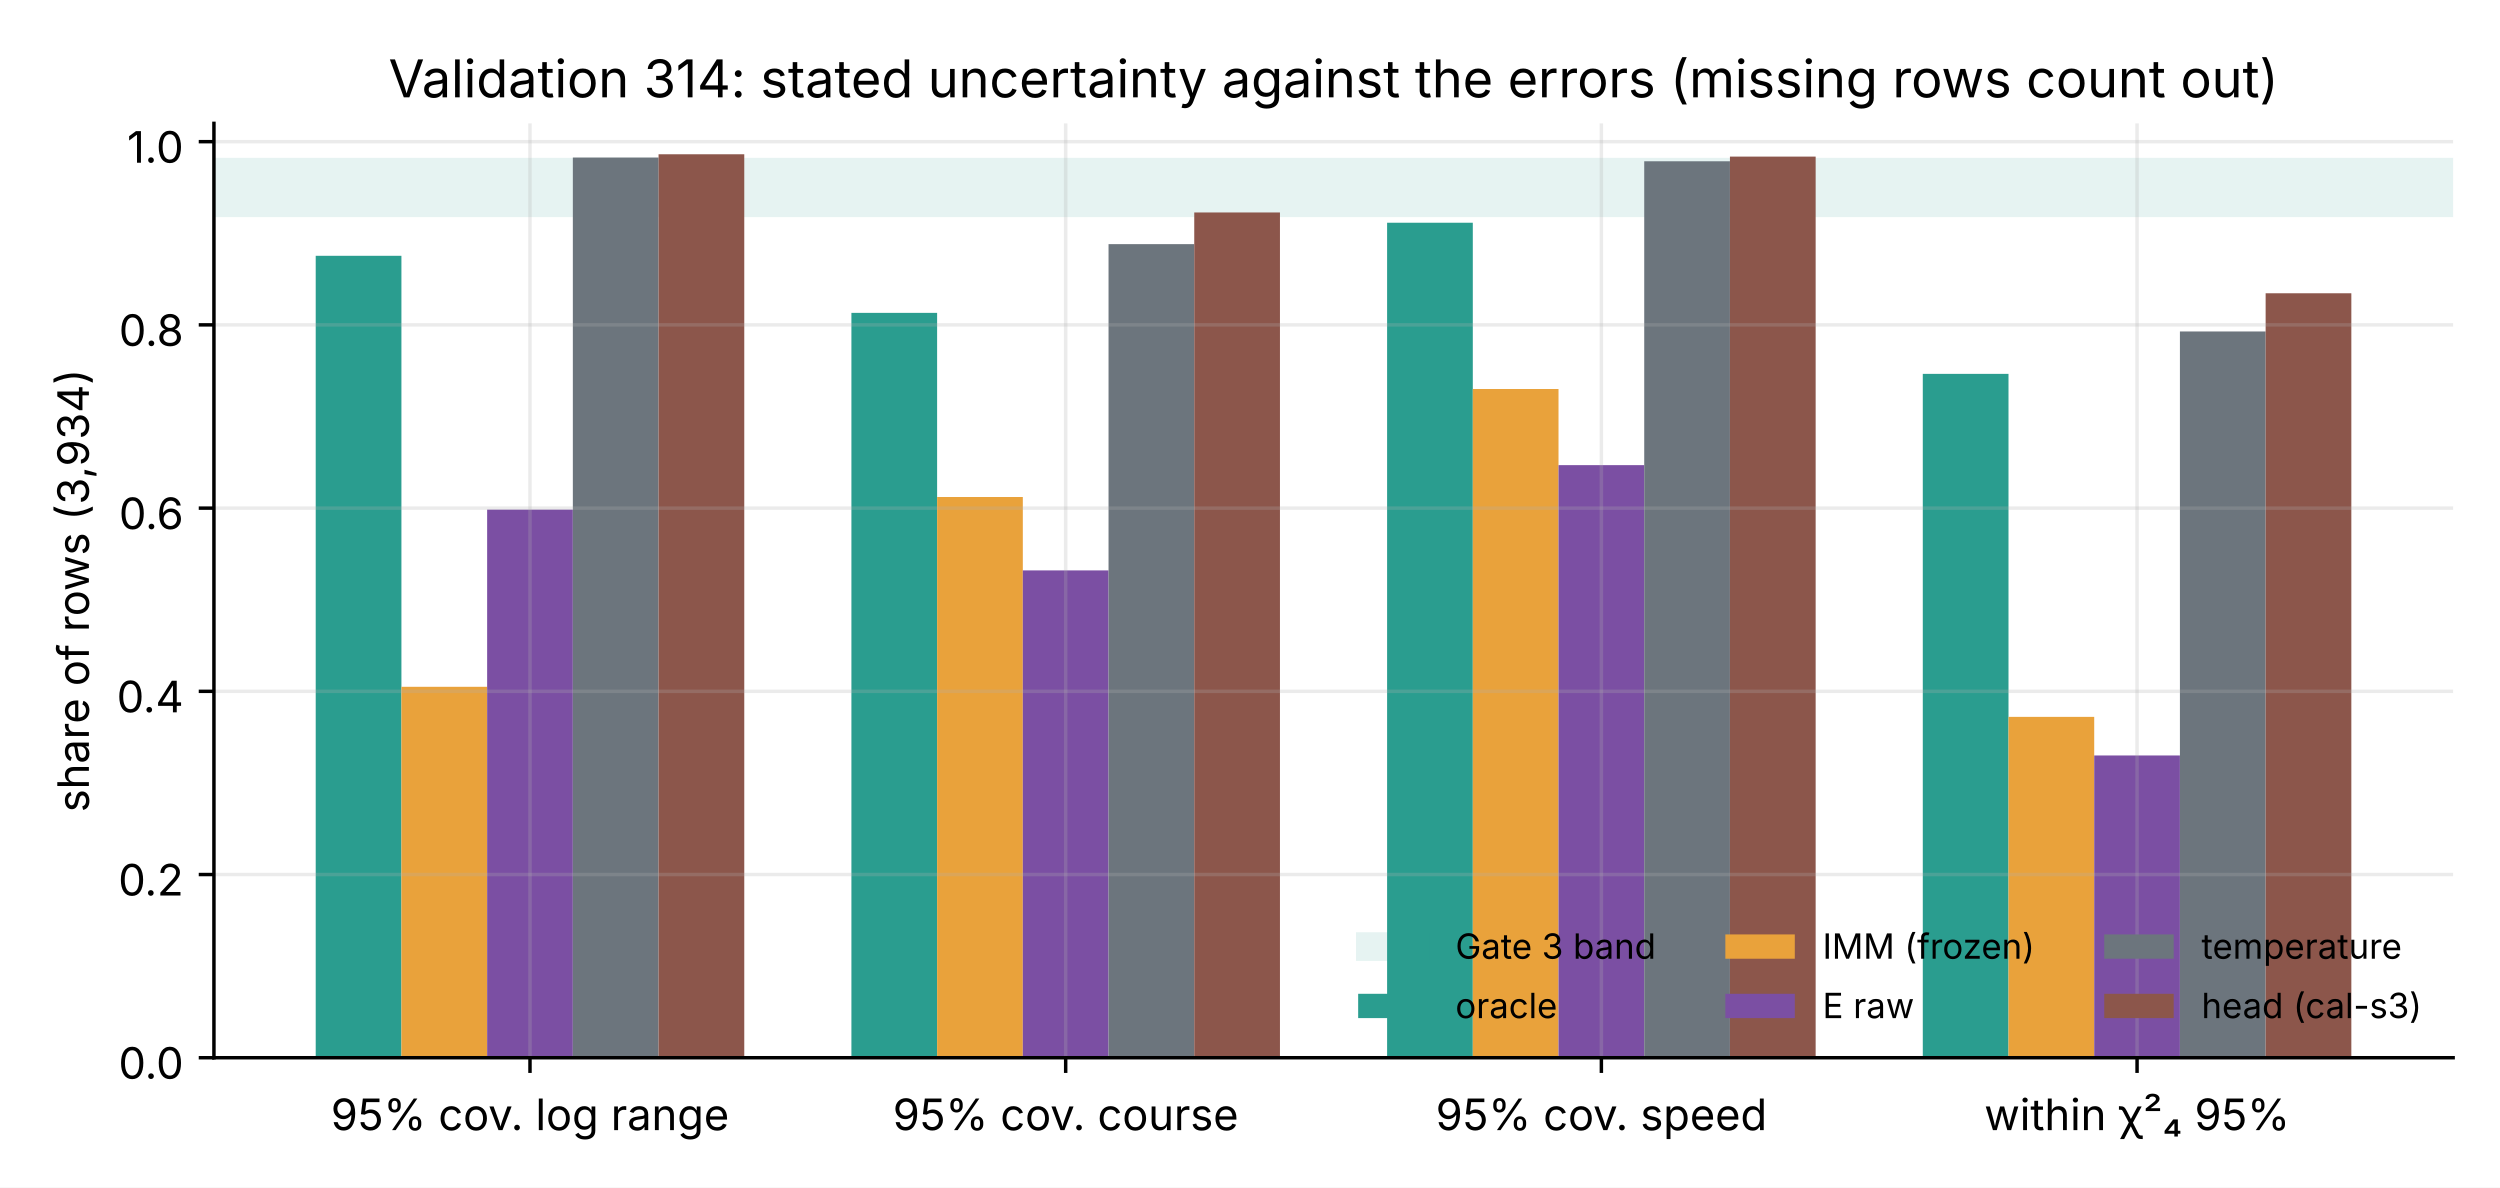
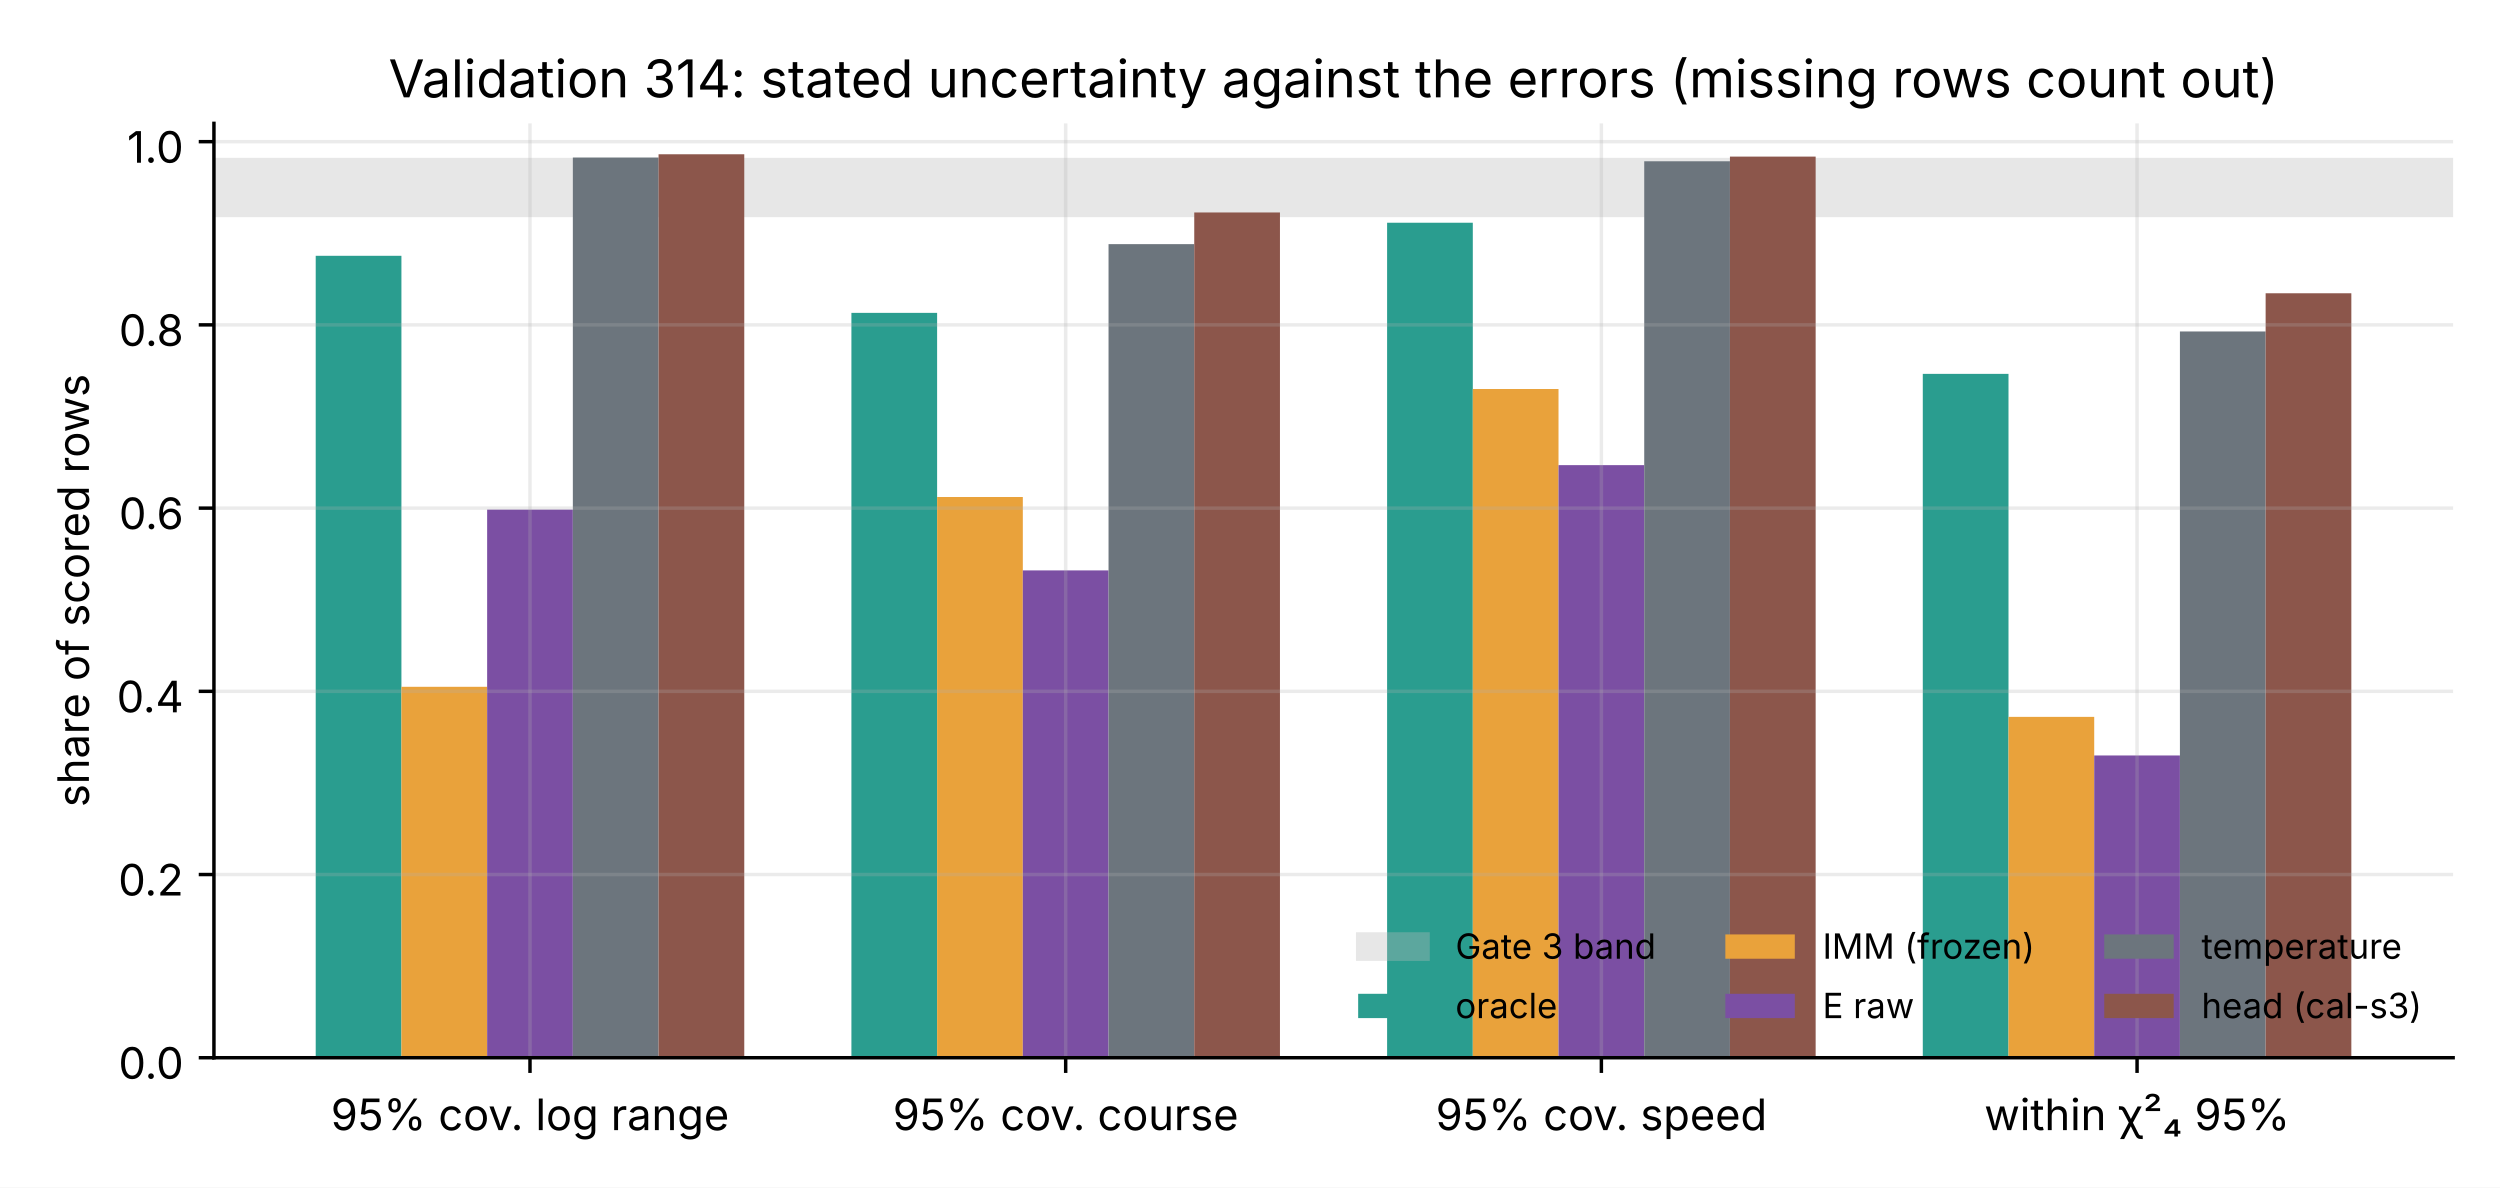
<svg xmlns="http://www.w3.org/2000/svg" xmlns:xlink="http://www.w3.org/1999/xlink" width="576pt" height="273.6pt" viewBox="0 0 576 273.6" version="1.1">
  <defs>
    <style type="text/css">*{stroke-linejoin: round; stroke-linecap: butt}</style>
  </defs>
  <g id="figure_1">
    <g id="patch_1">
      <path d="M 0 273.6  L 576 273.6  L 576 0  L 0 0  z " style="fill: #ffffff" />
    </g>
    <g id="axes_1">
      <g id="patch_2">
        <path d="M 49.29 243.7  L 565.2 243.7  L 565.2 28.425  L 49.29 28.425  z " style="fill: #ffffff" />
      </g>
      <g id="patch_3">
-         <path d="M 49.29 49.53  L 565.2 49.53  L 565.2 36.867  L 49.29 36.867  z " clip-path="url(#p15c92ff084)" style="fill: #2a9d8f; opacity: 0.12; stroke: #2a9d8f; stroke-linejoin: miter" />
+         <path d="M 49.29 49.53  L 565.2 49.53  L 565.2 36.867  L 49.29 36.867  z " clip-path="url(#p96ff3c267b)" style="fill: #bbbbbb; opacity: 0.35; stroke: #bbbbbb; stroke-linejoin: miter" />
      </g>
      <g id="patch_4">
-         <path d="M 72.74 243.7  L 92.488 243.7  L 92.488 58.934  L 72.74 58.934  z " clip-path="url(#p15c92ff084)" style="fill: #2a9d8f" />
+         <path d="M 72.74 243.7  L 92.488 243.7  L 92.488 58.934  L 72.74 58.934  z " clip-path="url(#p96ff3c267b)" style="fill: #2a9d8f" />
      </g>
      <g id="patch_5">
-         <path d="M 196.164 243.7  L 215.911 243.7  L 215.911 72.078  L 196.164 72.078  z " clip-path="url(#p15c92ff084)" style="fill: #2a9d8f" />
+         <path d="M 196.164 243.7  L 215.911 243.7  L 215.911 72.078  L 196.164 72.078  z " clip-path="url(#p96ff3c267b)" style="fill: #2a9d8f" />
      </g>
      <g id="patch_6">
-         <path d="M 319.587 243.7  L 339.335 243.7  L 339.335 51.316  L 319.587 51.316  z " clip-path="url(#p15c92ff084)" style="fill: #2a9d8f" />
+         <path d="M 319.587 243.7  L 339.335 243.7  L 339.335 51.316  L 319.587 51.316  z " clip-path="url(#p96ff3c267b)" style="fill: #2a9d8f" />
      </g>
      <g id="patch_7">
-         <path d="M 443.011 243.7  L 462.758 243.7  L 462.758 86.134  L 443.011 86.134  z " clip-path="url(#p15c92ff084)" style="fill: #2a9d8f" />
+         <path d="M 443.011 243.7  L 462.758 243.7  L 462.758 86.134  L 443.011 86.134  z " clip-path="url(#p96ff3c267b)" style="fill: #2a9d8f" />
      </g>
      <g id="patch_8">
-         <path d="M 92.488 243.7  L 112.236 243.7  L 112.236 158.238  L 92.488 158.238  z " clip-path="url(#p15c92ff084)" style="fill: #e9a23b" />
+         <path d="M 92.488 243.7  L 112.236 243.7  L 112.236 158.238  L 92.488 158.238  z " clip-path="url(#p96ff3c267b)" style="fill: #e9a23b" />
      </g>
      <g id="patch_9">
-         <path d="M 215.911 243.7  L 235.659 243.7  L 235.659 114.514  L 215.911 114.514  z " clip-path="url(#p15c92ff084)" style="fill: #e9a23b" />
+         <path d="M 215.911 243.7  L 235.659 243.7  L 235.659 114.514  L 215.911 114.514  z " clip-path="url(#p96ff3c267b)" style="fill: #e9a23b" />
      </g>
      <g id="patch_10">
-         <path d="M 339.335 243.7  L 359.083 243.7  L 359.083 89.621  L 339.335 89.621  z " clip-path="url(#p15c92ff084)" style="fill: #e9a23b" />
+         <path d="M 339.335 243.7  L 359.083 243.7  L 359.083 89.621  L 339.335 89.621  z " clip-path="url(#p96ff3c267b)" style="fill: #e9a23b" />
      </g>
      <g id="patch_11">
-         <path d="M 462.758 243.7  L 482.506 243.7  L 482.506 165.159  L 462.758 165.159  z " clip-path="url(#p15c92ff084)" style="fill: #e9a23b" />
+         <path d="M 462.758 243.7  L 482.506 243.7  L 482.506 165.159  L 462.758 165.159  z " clip-path="url(#p96ff3c267b)" style="fill: #e9a23b" />
      </g>
      <g id="patch_12">
-         <path d="M 112.236 243.7  L 131.983 243.7  L 131.983 117.411  L 112.236 117.411  z " clip-path="url(#p15c92ff084)" style="fill: #7b4fa3" />
+         <path d="M 112.236 243.7  L 131.983 243.7  L 131.983 117.411  L 112.236 117.411  z " clip-path="url(#p96ff3c267b)" style="fill: #7b4fa3" />
      </g>
      <g id="patch_13">
-         <path d="M 235.659 243.7  L 255.407 243.7  L 255.407 131.413  L 235.659 131.413  z " clip-path="url(#p15c92ff084)" style="fill: #7b4fa3" />
+         <path d="M 235.659 243.7  L 255.407 243.7  L 255.407 131.413  L 235.659 131.413  z " clip-path="url(#p96ff3c267b)" style="fill: #7b4fa3" />
      </g>
      <g id="patch_14">
-         <path d="M 359.083 243.7  L 378.83 243.7  L 378.83 107.164  L 359.083 107.164  z " clip-path="url(#p15c92ff084)" style="fill: #7b4fa3" />
+         <path d="M 359.083 243.7  L 378.83 243.7  L 378.83 107.164  L 359.083 107.164  z " clip-path="url(#p96ff3c267b)" style="fill: #7b4fa3" />
      </g>
      <g id="patch_15">
-         <path d="M 482.506 243.7  L 502.254 243.7  L 502.254 174.064  L 482.506 174.064  z " clip-path="url(#p15c92ff084)" style="fill: #7b4fa3" />
+         <path d="M 482.506 243.7  L 502.254 243.7  L 502.254 174.064  L 482.506 174.064  z " clip-path="url(#p96ff3c267b)" style="fill: #7b4fa3" />
      </g>
      <g id="patch_16">
-         <path d="M 131.983 243.7  L 151.731 243.7  L 151.731 36.294  L 131.983 36.294  z " clip-path="url(#p15c92ff084)" style="fill: #6c757d" />
+         <path d="M 131.983 243.7  L 151.731 243.7  L 151.731 36.294  L 131.983 36.294  z " clip-path="url(#p96ff3c267b)" style="fill: #6c757d" />
      </g>
      <g id="patch_17">
-         <path d="M 255.407 243.7  L 275.155 243.7  L 275.155 56.252  L 255.407 56.252  z " clip-path="url(#p15c92ff084)" style="fill: #6c757d" />
+         <path d="M 255.407 243.7  L 275.155 243.7  L 275.155 56.252  L 255.407 56.252  z " clip-path="url(#p96ff3c267b)" style="fill: #6c757d" />
      </g>
      <g id="patch_18">
-         <path d="M 378.83 243.7  L 398.578 243.7  L 398.578 37.153  L 378.83 37.153  z " clip-path="url(#p15c92ff084)" style="fill: #6c757d" />
+         <path d="M 378.83 243.7  L 398.578 243.7  L 398.578 37.153  L 378.83 37.153  z " clip-path="url(#p96ff3c267b)" style="fill: #6c757d" />
      </g>
      <g id="patch_19">
-         <path d="M 502.254 243.7  L 522.002 243.7  L 522.002 76.37  L 502.254 76.37  z " clip-path="url(#p15c92ff084)" style="fill: #6c757d" />
+         <path d="M 502.254 243.7  L 522.002 243.7  L 522.002 76.37  L 502.254 76.37  z " clip-path="url(#p96ff3c267b)" style="fill: #6c757d" />
      </g>
      <g id="patch_20">
-         <path d="M 151.731 243.7  L 171.479 243.7  L 171.479 35.543  L 151.731 35.543  z " clip-path="url(#p15c92ff084)" style="fill: #8c564b" />
+         <path d="M 151.731 243.7  L 171.479 243.7  L 171.479 35.543  L 151.731 35.543  z " clip-path="url(#p96ff3c267b)" style="fill: #8c564b" />
      </g>
      <g id="patch_21">
-         <path d="M 275.155 243.7  L 294.902 243.7  L 294.902 48.955  L 275.155 48.955  z " clip-path="url(#p15c92ff084)" style="fill: #8c564b" />
+         <path d="M 275.155 243.7  L 294.902 243.7  L 294.902 48.955  L 275.155 48.955  z " clip-path="url(#p96ff3c267b)" style="fill: #8c564b" />
      </g>
      <g id="patch_22">
-         <path d="M 398.578 243.7  L 418.326 243.7  L 418.326 36.08  L 398.578 36.08  z " clip-path="url(#p15c92ff084)" style="fill: #8c564b" />
+         <path d="M 398.578 243.7  L 418.326 243.7  L 418.326 36.08  L 398.578 36.08  z " clip-path="url(#p96ff3c267b)" style="fill: #8c564b" />
      </g>
      <g id="patch_23">
-         <path d="M 522.002 243.7  L 541.75 243.7  L 541.75 67.571  L 522.002 67.571  z " clip-path="url(#p15c92ff084)" style="fill: #8c564b" />
+         <path d="M 522.002 243.7  L 541.75 243.7  L 541.75 67.571  L 522.002 67.571  z " clip-path="url(#p96ff3c267b)" style="fill: #8c564b" />
      </g>
      <g id="matplotlib.axis_1">
        <g id="xtick_1">
          <g id="line2d_1">
-             <path d="M 122.109 243.7  L 122.109 28.425  " clip-path="url(#p15c92ff084)" style="fill: none; stroke: #b0b0b0; stroke-opacity: 0.25; stroke-width: 0.8; stroke-linecap: square" />
+             <path d="M 122.109 243.7  L 122.109 28.425  " clip-path="url(#p96ff3c267b)" style="fill: none; stroke: #b0b0b0; stroke-opacity: 0.25; stroke-width: 0.8; stroke-linecap: square" />
          </g>
          <g id="line2d_2">
            <defs>
-               <path id="mf09741fc74" d="M 0 0  L 0 3.5  " style="stroke: #000000; stroke-width: 0.8" />
+               <path id="ma43fa75281" d="M 0 0  L 0 3.5  " style="stroke: #000000; stroke-width: 0.8" />
            </defs>
            <g>
-               <use xlink:href="#mf09741fc74" x="122.109" y="243.7" style="stroke: #000000; stroke-width: 0.8" />
+               <use xlink:href="#ma43fa75281" x="122.109" y="243.7" style="stroke: #000000; stroke-width: 0.8" />
            </g>
          </g>
          <g id="text_1">
            <text style="font-size: 10px; font-family: 'Inter', 'DejaVu Sans', 'Bitstream Vera Sans', 'Computer Modern Sans Serif', 'Lucida Grande', 'Verdana', 'Geneva', 'Lucid', 'Arial', 'Helvetica', 'Avant Garde', sans-serif; text-anchor: middle" x="122.109" y="260.388" transform="rotate(-0 122.1095 260.3879)">95% cov. log range</text>
          </g>
        </g>
        <g id="xtick_2">
          <g id="line2d_3">
-             <path d="M 245.533 243.7  L 245.533 28.425  " clip-path="url(#p15c92ff084)" style="fill: none; stroke: #b0b0b0; stroke-opacity: 0.25; stroke-width: 0.8; stroke-linecap: square" />
+             <path d="M 245.533 243.7  L 245.533 28.425  " clip-path="url(#p96ff3c267b)" style="fill: none; stroke: #b0b0b0; stroke-opacity: 0.25; stroke-width: 0.8; stroke-linecap: square" />
          </g>
          <g id="line2d_4">
            <g>
-               <use xlink:href="#mf09741fc74" x="245.533" y="243.7" style="stroke: #000000; stroke-width: 0.8" />
+               <use xlink:href="#ma43fa75281" x="245.533" y="243.7" style="stroke: #000000; stroke-width: 0.8" />
            </g>
          </g>
          <g id="text_2">
            <text style="font-size: 10px; font-family: 'Inter', 'DejaVu Sans', 'Bitstream Vera Sans', 'Computer Modern Sans Serif', 'Lucida Grande', 'Verdana', 'Geneva', 'Lucid', 'Arial', 'Helvetica', 'Avant Garde', sans-serif; text-anchor: middle" x="245.533" y="260.388" transform="rotate(-0 245.533 260.3879)">95% cov. course</text>
          </g>
        </g>
        <g id="xtick_3">
          <g id="line2d_5">
-             <path d="M 368.957 243.7  L 368.957 28.425  " clip-path="url(#p15c92ff084)" style="fill: none; stroke: #b0b0b0; stroke-opacity: 0.25; stroke-width: 0.8; stroke-linecap: square" />
+             <path d="M 368.957 243.7  L 368.957 28.425  " clip-path="url(#p96ff3c267b)" style="fill: none; stroke: #b0b0b0; stroke-opacity: 0.25; stroke-width: 0.8; stroke-linecap: square" />
          </g>
          <g id="line2d_6">
            <g>
-               <use xlink:href="#mf09741fc74" x="368.957" y="243.7" style="stroke: #000000; stroke-width: 0.8" />
+               <use xlink:href="#ma43fa75281" x="368.957" y="243.7" style="stroke: #000000; stroke-width: 0.8" />
            </g>
          </g>
          <g id="text_3">
            <text style="font-size: 10px; font-family: 'Inter', 'DejaVu Sans', 'Bitstream Vera Sans', 'Computer Modern Sans Serif', 'Lucida Grande', 'Verdana', 'Geneva', 'Lucid', 'Arial', 'Helvetica', 'Avant Garde', sans-serif; text-anchor: middle" x="368.957" y="260.388" transform="rotate(-0 368.9566 260.3879)">95% cov. speed</text>
          </g>
        </g>
        <g id="xtick_4">
          <g id="line2d_7">
-             <path d="M 492.38 243.7  L 492.38 28.425  " clip-path="url(#p15c92ff084)" style="fill: none; stroke: #b0b0b0; stroke-opacity: 0.25; stroke-width: 0.8; stroke-linecap: square" />
+             <path d="M 492.38 243.7  L 492.38 28.425  " clip-path="url(#p96ff3c267b)" style="fill: none; stroke: #b0b0b0; stroke-opacity: 0.25; stroke-width: 0.8; stroke-linecap: square" />
          </g>
          <g id="line2d_8">
            <g>
-               <use xlink:href="#mf09741fc74" x="492.38" y="243.7" style="stroke: #000000; stroke-width: 0.8" />
+               <use xlink:href="#ma43fa75281" x="492.38" y="243.7" style="stroke: #000000; stroke-width: 0.8" />
            </g>
          </g>
          <g id="text_4">
            <text style="font-size: 10px; font-family: 'Inter', 'DejaVu Sans', 'Bitstream Vera Sans', 'Computer Modern Sans Serif', 'Lucida Grande', 'Verdana', 'Geneva', 'Lucid', 'Arial', 'Helvetica', 'Avant Garde', sans-serif; text-anchor: middle" x="492.38" y="260.388" transform="rotate(-0 492.3801 260.3879)">within χ²₄ 95%</text>
          </g>
        </g>
      </g>
      <g id="matplotlib.axis_2">
        <g id="ytick_1">
          <g id="line2d_9">
-             <path d="M 49.29 243.7  L 565.2 243.7  " clip-path="url(#p15c92ff084)" style="fill: none; stroke: #b0b0b0; stroke-opacity: 0.25; stroke-width: 0.8; stroke-linecap: square" />
+             <path d="M 49.29 243.7  L 565.2 243.7  " clip-path="url(#p96ff3c267b)" style="fill: none; stroke: #b0b0b0; stroke-opacity: 0.25; stroke-width: 0.8; stroke-linecap: square" />
          </g>
          <g id="line2d_10">
            <defs>
-               <path id="m16e82350c4" d="M 0 0  L -3.5 0  " style="stroke: #000000; stroke-width: 0.8" />
+               <path id="ma7bde51fba" d="M 0 0  L -3.5 0  " style="stroke: #000000; stroke-width: 0.8" />
            </defs>
            <g>
-               <use xlink:href="#m16e82350c4" x="49.29" y="243.7" style="stroke: #000000; stroke-width: 0.8" />
+               <use xlink:href="#ma7bde51fba" x="49.29" y="243.7" style="stroke: #000000; stroke-width: 0.8" />
            </g>
          </g>
          <g id="text_5">
            <text style="font-size: 10px; font-family: 'Inter', 'DejaVu Sans', 'Bitstream Vera Sans', 'Computer Modern Sans Serif', 'Lucida Grande', 'Verdana', 'Geneva', 'Lucid', 'Arial', 'Helvetica', 'Avant Garde', sans-serif; text-anchor: end" x="42.29" y="248.544" transform="rotate(-0 42.28961 248.5441)">0.0</text>
          </g>
        </g>
        <g id="ytick_2">
          <g id="line2d_11">
-             <path d="M 49.29 201.49  L 565.2 201.49  " clip-path="url(#p15c92ff084)" style="fill: none; stroke: #b0b0b0; stroke-opacity: 0.25; stroke-width: 0.8; stroke-linecap: square" />
+             <path d="M 49.29 201.49  L 565.2 201.49  " clip-path="url(#p96ff3c267b)" style="fill: none; stroke: #b0b0b0; stroke-opacity: 0.25; stroke-width: 0.8; stroke-linecap: square" />
          </g>
          <g id="line2d_12">
            <g>
-               <use xlink:href="#m16e82350c4" x="49.29" y="201.49" style="stroke: #000000; stroke-width: 0.8" />
+               <use xlink:href="#ma7bde51fba" x="49.29" y="201.49" style="stroke: #000000; stroke-width: 0.8" />
            </g>
          </g>
          <g id="text_6">
            <text style="font-size: 10px; font-family: 'Inter', 'DejaVu Sans', 'Bitstream Vera Sans', 'Computer Modern Sans Serif', 'Lucida Grande', 'Verdana', 'Geneva', 'Lucid', 'Arial', 'Helvetica', 'Avant Garde', sans-serif; text-anchor: end" x="42.29" y="206.333" transform="rotate(-0 42.28961 206.3333)">0.2</text>
          </g>
        </g>
        <g id="ytick_3">
          <g id="line2d_13">
-             <path d="M 49.29 159.279  L 565.2 159.279  " clip-path="url(#p15c92ff084)" style="fill: none; stroke: #b0b0b0; stroke-opacity: 0.25; stroke-width: 0.8; stroke-linecap: square" />
+             <path d="M 49.29 159.279  L 565.2 159.279  " clip-path="url(#p96ff3c267b)" style="fill: none; stroke: #b0b0b0; stroke-opacity: 0.25; stroke-width: 0.8; stroke-linecap: square" />
          </g>
          <g id="line2d_14">
            <g>
-               <use xlink:href="#m16e82350c4" x="49.29" y="159.279" style="stroke: #000000; stroke-width: 0.8" />
+               <use xlink:href="#ma7bde51fba" x="49.29" y="159.279" style="stroke: #000000; stroke-width: 0.8" />
            </g>
          </g>
          <g id="text_7">
            <text style="font-size: 10px; font-family: 'Inter', 'DejaVu Sans', 'Bitstream Vera Sans', 'Computer Modern Sans Serif', 'Lucida Grande', 'Verdana', 'Geneva', 'Lucid', 'Arial', 'Helvetica', 'Avant Garde', sans-serif; text-anchor: end" x="42.29" y="164.122" transform="rotate(-0 42.28961 164.1224)">0.4</text>
          </g>
        </g>
        <g id="ytick_4">
          <g id="line2d_15">
-             <path d="M 49.29 117.068  L 565.2 117.068  " clip-path="url(#p15c92ff084)" style="fill: none; stroke: #b0b0b0; stroke-opacity: 0.25; stroke-width: 0.8; stroke-linecap: square" />
+             <path d="M 49.29 117.068  L 565.2 117.068  " clip-path="url(#p96ff3c267b)" style="fill: none; stroke: #b0b0b0; stroke-opacity: 0.25; stroke-width: 0.8; stroke-linecap: square" />
          </g>
          <g id="line2d_16">
            <g>
-               <use xlink:href="#m16e82350c4" x="49.29" y="117.068" style="stroke: #000000; stroke-width: 0.8" />
+               <use xlink:href="#ma7bde51fba" x="49.29" y="117.068" style="stroke: #000000; stroke-width: 0.8" />
            </g>
          </g>
          <g id="text_8">
            <text style="font-size: 10px; font-family: 'Inter', 'DejaVu Sans', 'Bitstream Vera Sans', 'Computer Modern Sans Serif', 'Lucida Grande', 'Verdana', 'Geneva', 'Lucid', 'Arial', 'Helvetica', 'Avant Garde', sans-serif; text-anchor: end" x="42.29" y="121.912" transform="rotate(-0 42.28961 121.9116)">0.6</text>
          </g>
        </g>
        <g id="ytick_5">
          <g id="line2d_17">
-             <path d="M 49.29 74.857  L 565.2 74.857  " clip-path="url(#p15c92ff084)" style="fill: none; stroke: #b0b0b0; stroke-opacity: 0.25; stroke-width: 0.8; stroke-linecap: square" />
+             <path d="M 49.29 74.857  L 565.2 74.857  " clip-path="url(#p96ff3c267b)" style="fill: none; stroke: #b0b0b0; stroke-opacity: 0.25; stroke-width: 0.8; stroke-linecap: square" />
          </g>
          <g id="line2d_18">
            <g>
-               <use xlink:href="#m16e82350c4" x="49.29" y="74.857" style="stroke: #000000; stroke-width: 0.8" />
+               <use xlink:href="#ma7bde51fba" x="49.29" y="74.857" style="stroke: #000000; stroke-width: 0.8" />
            </g>
          </g>
          <g id="text_9">
            <text style="font-size: 10px; font-family: 'Inter', 'DejaVu Sans', 'Bitstream Vera Sans', 'Computer Modern Sans Serif', 'Lucida Grande', 'Verdana', 'Geneva', 'Lucid', 'Arial', 'Helvetica', 'Avant Garde', sans-serif; text-anchor: end" x="42.29" y="79.701" transform="rotate(-0 42.28961 79.7007)">0.8</text>
          </g>
        </g>
        <g id="ytick_6">
          <g id="line2d_19">
-             <path d="M 49.29 32.646  L 565.2 32.646  " clip-path="url(#p15c92ff084)" style="fill: none; stroke: #b0b0b0; stroke-opacity: 0.25; stroke-width: 0.8; stroke-linecap: square" />
+             <path d="M 49.29 32.646  L 565.2 32.646  " clip-path="url(#p96ff3c267b)" style="fill: none; stroke: #b0b0b0; stroke-opacity: 0.25; stroke-width: 0.8; stroke-linecap: square" />
          </g>
          <g id="line2d_20">
            <g>
-               <use xlink:href="#m16e82350c4" x="49.29" y="32.646" style="stroke: #000000; stroke-width: 0.8" />
+               <use xlink:href="#ma7bde51fba" x="49.29" y="32.646" style="stroke: #000000; stroke-width: 0.8" />
            </g>
          </g>
          <g id="text_10">
            <text style="font-size: 10px; font-family: 'Inter', 'DejaVu Sans', 'Bitstream Vera Sans', 'Computer Modern Sans Serif', 'Lucida Grande', 'Verdana', 'Geneva', 'Lucid', 'Arial', 'Helvetica', 'Avant Garde', sans-serif; text-anchor: end" x="42.29" y="37.49" transform="rotate(-0 42.28961 37.48984)">1.0</text>
          </g>
        </g>
        <g id="text_11">
-           <text style="font-size: 10px; font-family: 'Inter', 'DejaVu Sans', 'Bitstream Vera Sans', 'Computer Modern Sans Serif', 'Lucida Grande', 'Verdana', 'Geneva', 'Lucid', 'Arial', 'Helvetica', 'Avant Garde', sans-serif; text-anchor: middle" x="20.481" y="136.063" transform="rotate(-90 20.48062 136.0627)">share of rows (3,934)</text>
+           <text style="font-size: 10px; font-family: 'Inter', 'DejaVu Sans', 'Bitstream Vera Sans', 'Computer Modern Sans Serif', 'Lucida Grande', 'Verdana', 'Geneva', 'Lucid', 'Arial', 'Helvetica', 'Avant Garde', sans-serif; text-anchor: middle" x="20.481" y="136.063" transform="rotate(-90 20.48062 136.0627)">share of scored rows</text>
        </g>
      </g>
      <g id="patch_24">
        <path d="M 49.29 243.7  L 49.29 28.425  " style="fill: none; stroke: #000000; stroke-width: 0.8; stroke-linejoin: miter; stroke-linecap: square" />
      </g>
      <g id="patch_25">
        <path d="M 49.29 243.7  L 565.2 243.7  " style="fill: none; stroke: #000000; stroke-width: 0.8; stroke-linejoin: miter; stroke-linecap: square" />
      </g>
      <g id="text_12">
        <text style="font-size: 12px; font-family: 'Inter', 'DejaVu Sans', 'Bitstream Vera Sans', 'Computer Modern Sans Serif', 'Lucida Grande', 'Verdana', 'Geneva', 'Lucid', 'Arial', 'Helvetica', 'Avant Garde', sans-serif; text-anchor: middle" x="307.245" y="22.425" transform="rotate(-0 307.2448 22.425)">Validation 314: stated uncertainty against the errors (missing rows count out)</text>
      </g>
      <g id="legend_1">
        <g id="patch_26">
-           <path d="M 312.921 220.891  L 328.921 220.891  L 328.921 215.291  L 312.921 215.291  z " style="fill: #2a9d8f; opacity: 0.12; stroke: #2a9d8f; stroke-linejoin: miter" />
+           <path d="M 312.921 220.891  L 328.921 220.891  L 328.921 215.291  L 312.921 215.291  z " style="fill: #bbbbbb; opacity: 0.35; stroke: #bbbbbb; stroke-linejoin: miter" />
        </g>
        <g id="text_13">
          <text style="font-size: 8px; font-family: 'Inter', 'DejaVu Sans', 'Bitstream Vera Sans', 'Computer Modern Sans Serif', 'Lucida Grande', 'Verdana', 'Geneva', 'Lucid', 'Arial', 'Helvetica', 'Avant Garde', sans-serif; text-anchor: start" x="335.321" y="220.891" transform="rotate(-0 335.3213 220.891)">Gate 3 band</text>
        </g>
        <g id="patch_27">
          <path d="M 312.921 234.571  L 328.921 234.571  L 328.921 228.971  L 312.921 228.971  z " style="fill: #2a9d8f" />
        </g>
        <g id="text_14">
          <text style="font-size: 8px; font-family: 'Inter', 'DejaVu Sans', 'Bitstream Vera Sans', 'Computer Modern Sans Serif', 'Lucida Grande', 'Verdana', 'Geneva', 'Lucid', 'Arial', 'Helvetica', 'Avant Garde', sans-serif; text-anchor: start" x="335.321" y="234.571" transform="rotate(-0 335.3213 234.5707)">oracle</text>
        </g>
        <g id="patch_28">
          <path d="M 397.522 220.891  L 413.522 220.891  L 413.522 215.291  L 397.522 215.291  z " style="fill: #e9a23b" />
        </g>
        <g id="text_15">
          <text style="font-size: 8px; font-family: 'Inter', 'DejaVu Sans', 'Bitstream Vera Sans', 'Computer Modern Sans Serif', 'Lucida Grande', 'Verdana', 'Geneva', 'Lucid', 'Arial', 'Helvetica', 'Avant Garde', sans-serif; text-anchor: start" x="419.923" y="220.891" transform="rotate(-0 419.9225 220.891)">IMM (frozen)</text>
        </g>
        <g id="patch_29">
          <path d="M 397.522 234.571  L 413.522 234.571  L 413.522 228.971  L 397.522 228.971  z " style="fill: #7b4fa3" />
        </g>
        <g id="text_16">
          <text style="font-size: 8px; font-family: 'Inter', 'DejaVu Sans', 'Bitstream Vera Sans', 'Computer Modern Sans Serif', 'Lucida Grande', 'Verdana', 'Geneva', 'Lucid', 'Arial', 'Helvetica', 'Avant Garde', sans-serif; text-anchor: start" x="419.923" y="234.571" transform="rotate(-0 419.9225 234.5707)">E raw</text>
        </g>
        <g id="patch_30">
          <path d="M 484.819 220.891  L 500.819 220.891  L 500.819 215.291  L 484.819 215.291  z " style="fill: #6c757d" />
        </g>
        <g id="text_17">
          <text style="font-size: 8px; font-family: 'Inter', 'DejaVu Sans', 'Bitstream Vera Sans', 'Computer Modern Sans Serif', 'Lucida Grande', 'Verdana', 'Geneva', 'Lucid', 'Arial', 'Helvetica', 'Avant Garde', sans-serif; text-anchor: start" x="507.219" y="220.891" transform="rotate(-0 507.2188 220.891)">temperature</text>
        </g>
        <g id="patch_31">
          <path d="M 484.819 234.571  L 500.819 234.571  L 500.819 228.971  L 484.819 228.971  z " style="fill: #8c564b" />
        </g>
        <g id="text_18">
          <text style="font-size: 8px; font-family: 'Inter', 'DejaVu Sans', 'Bitstream Vera Sans', 'Computer Modern Sans Serif', 'Lucida Grande', 'Verdana', 'Geneva', 'Lucid', 'Arial', 'Helvetica', 'Avant Garde', sans-serif; text-anchor: start" x="507.219" y="234.571" transform="rotate(-0 507.2188 234.5707)">head (cal-s3)</text>
        </g>
      </g>
    </g>
  </g>
  <defs>
-     <clipPath id="p15c92ff084">
+     <clipPath id="p96ff3c267b">
      <rect x="49.29" y="28.425" width="515.91" height="215.275" />
    </clipPath>
  </defs>
</svg>
